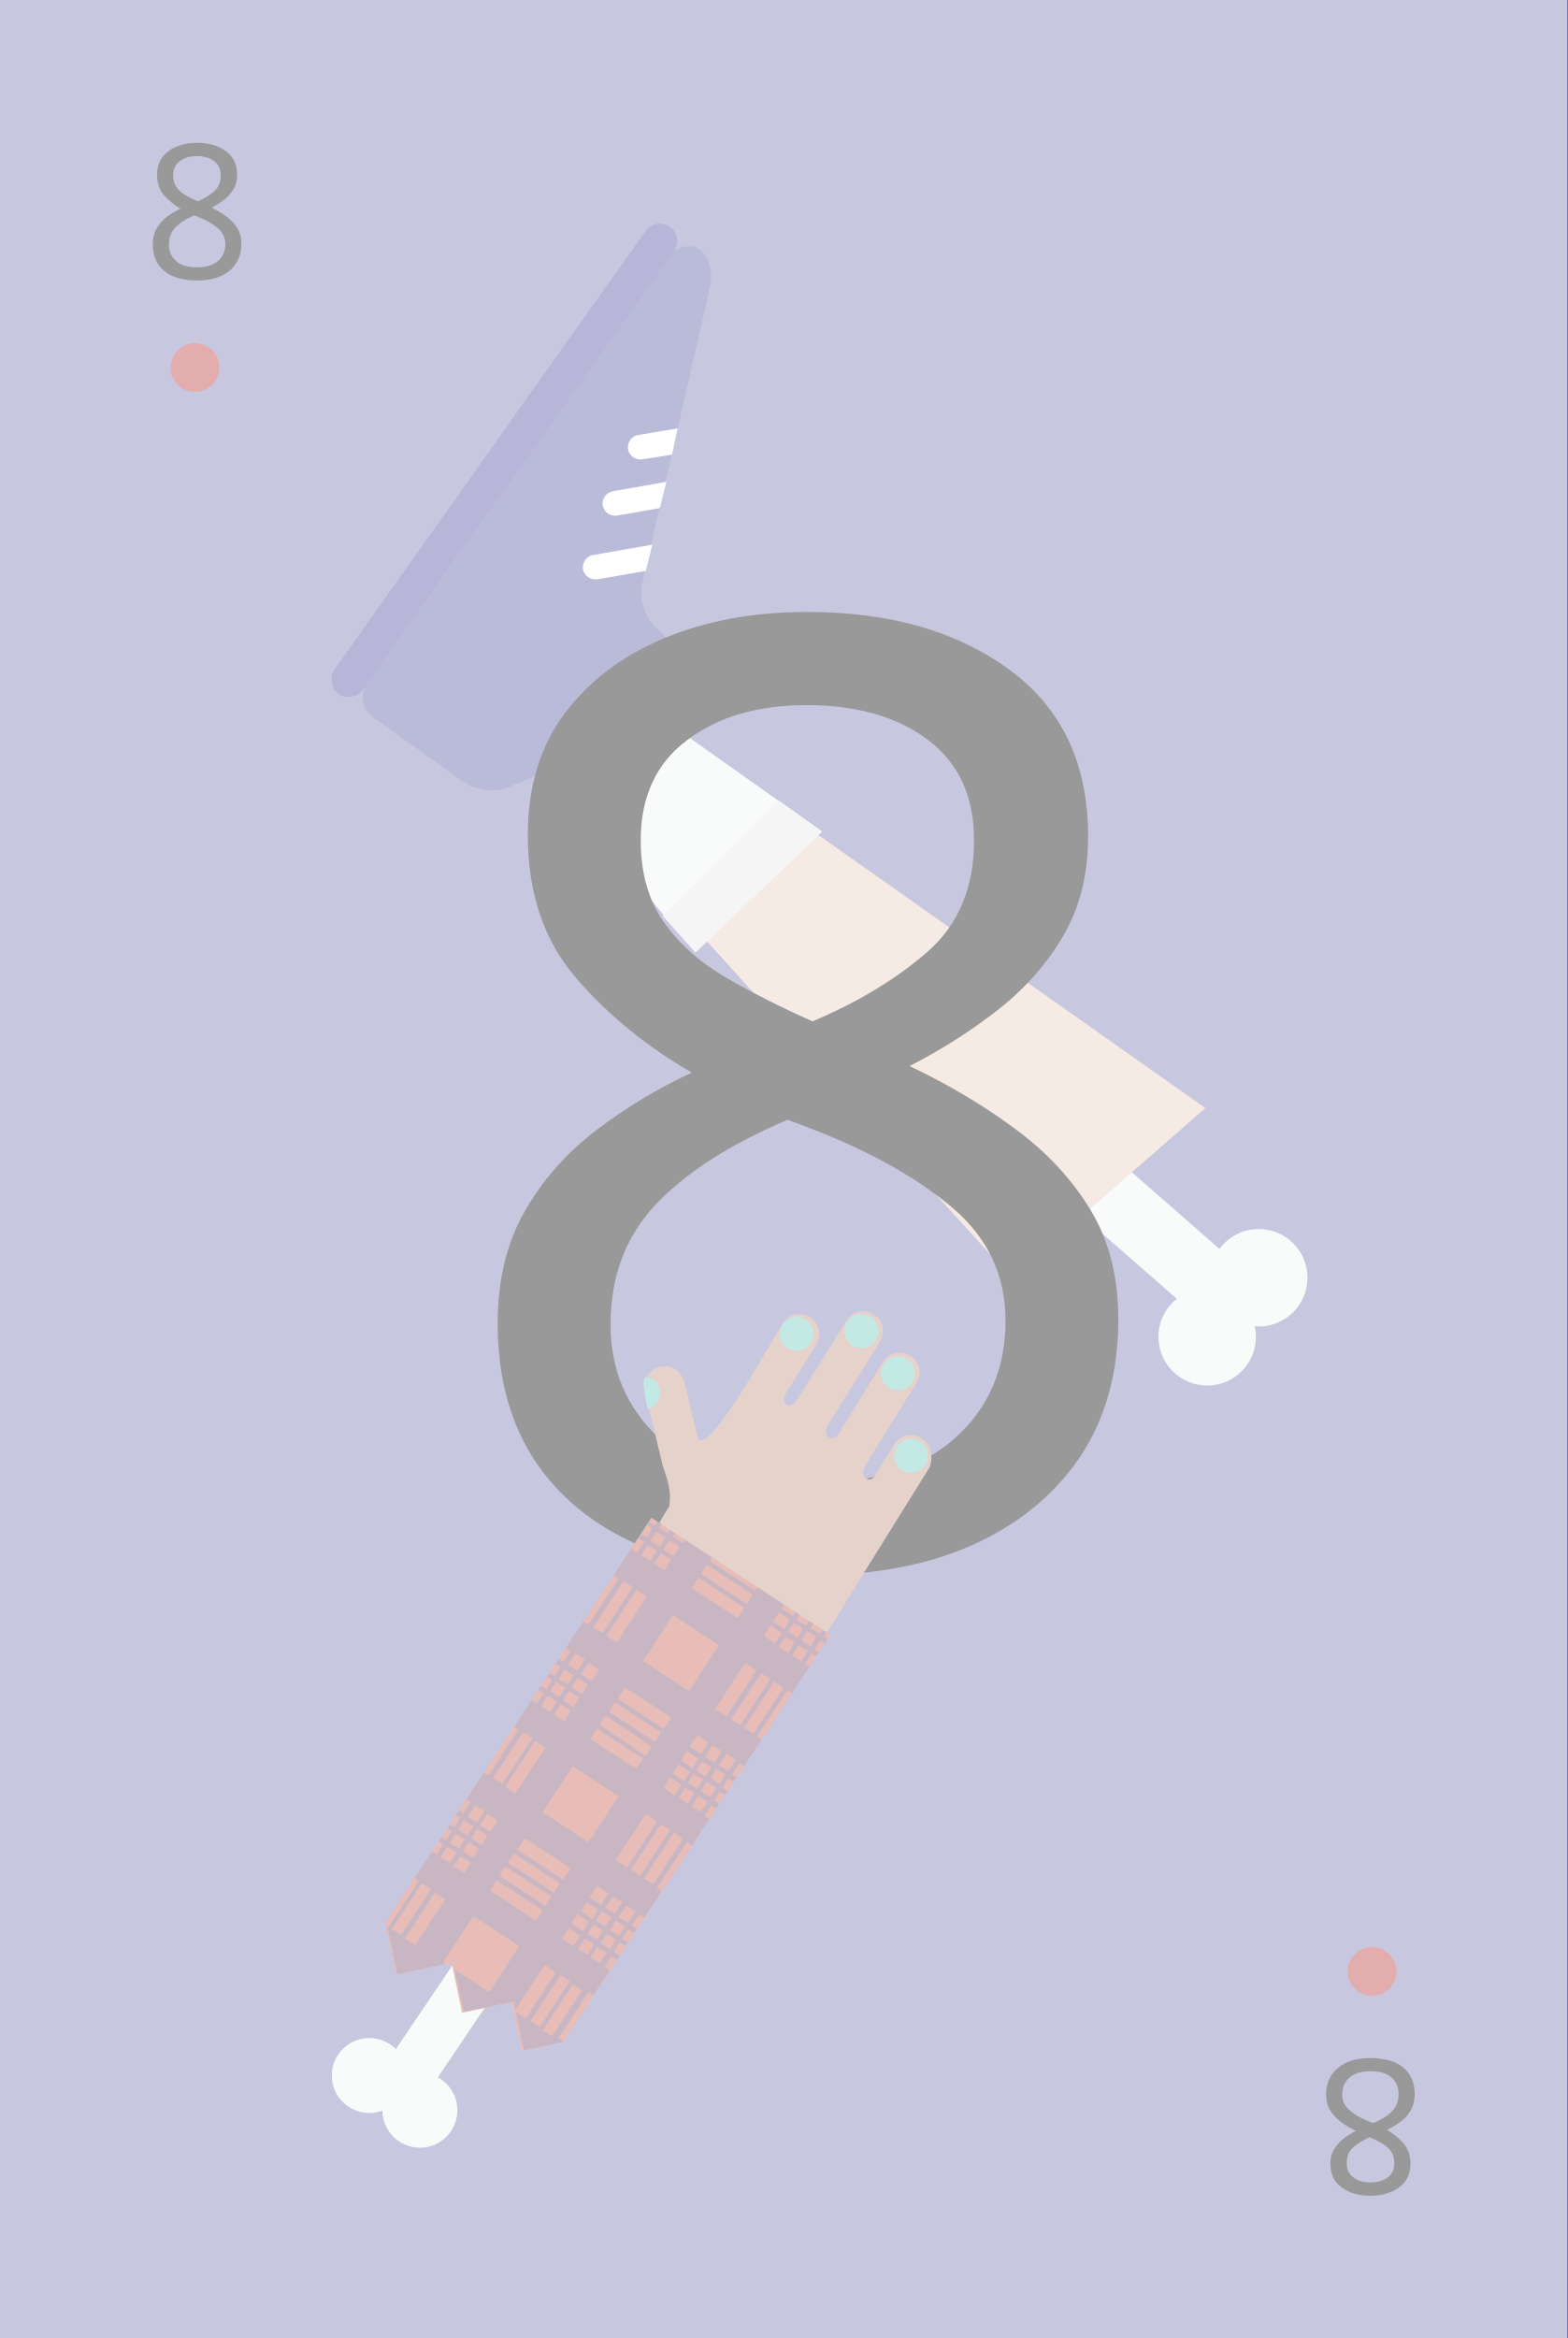
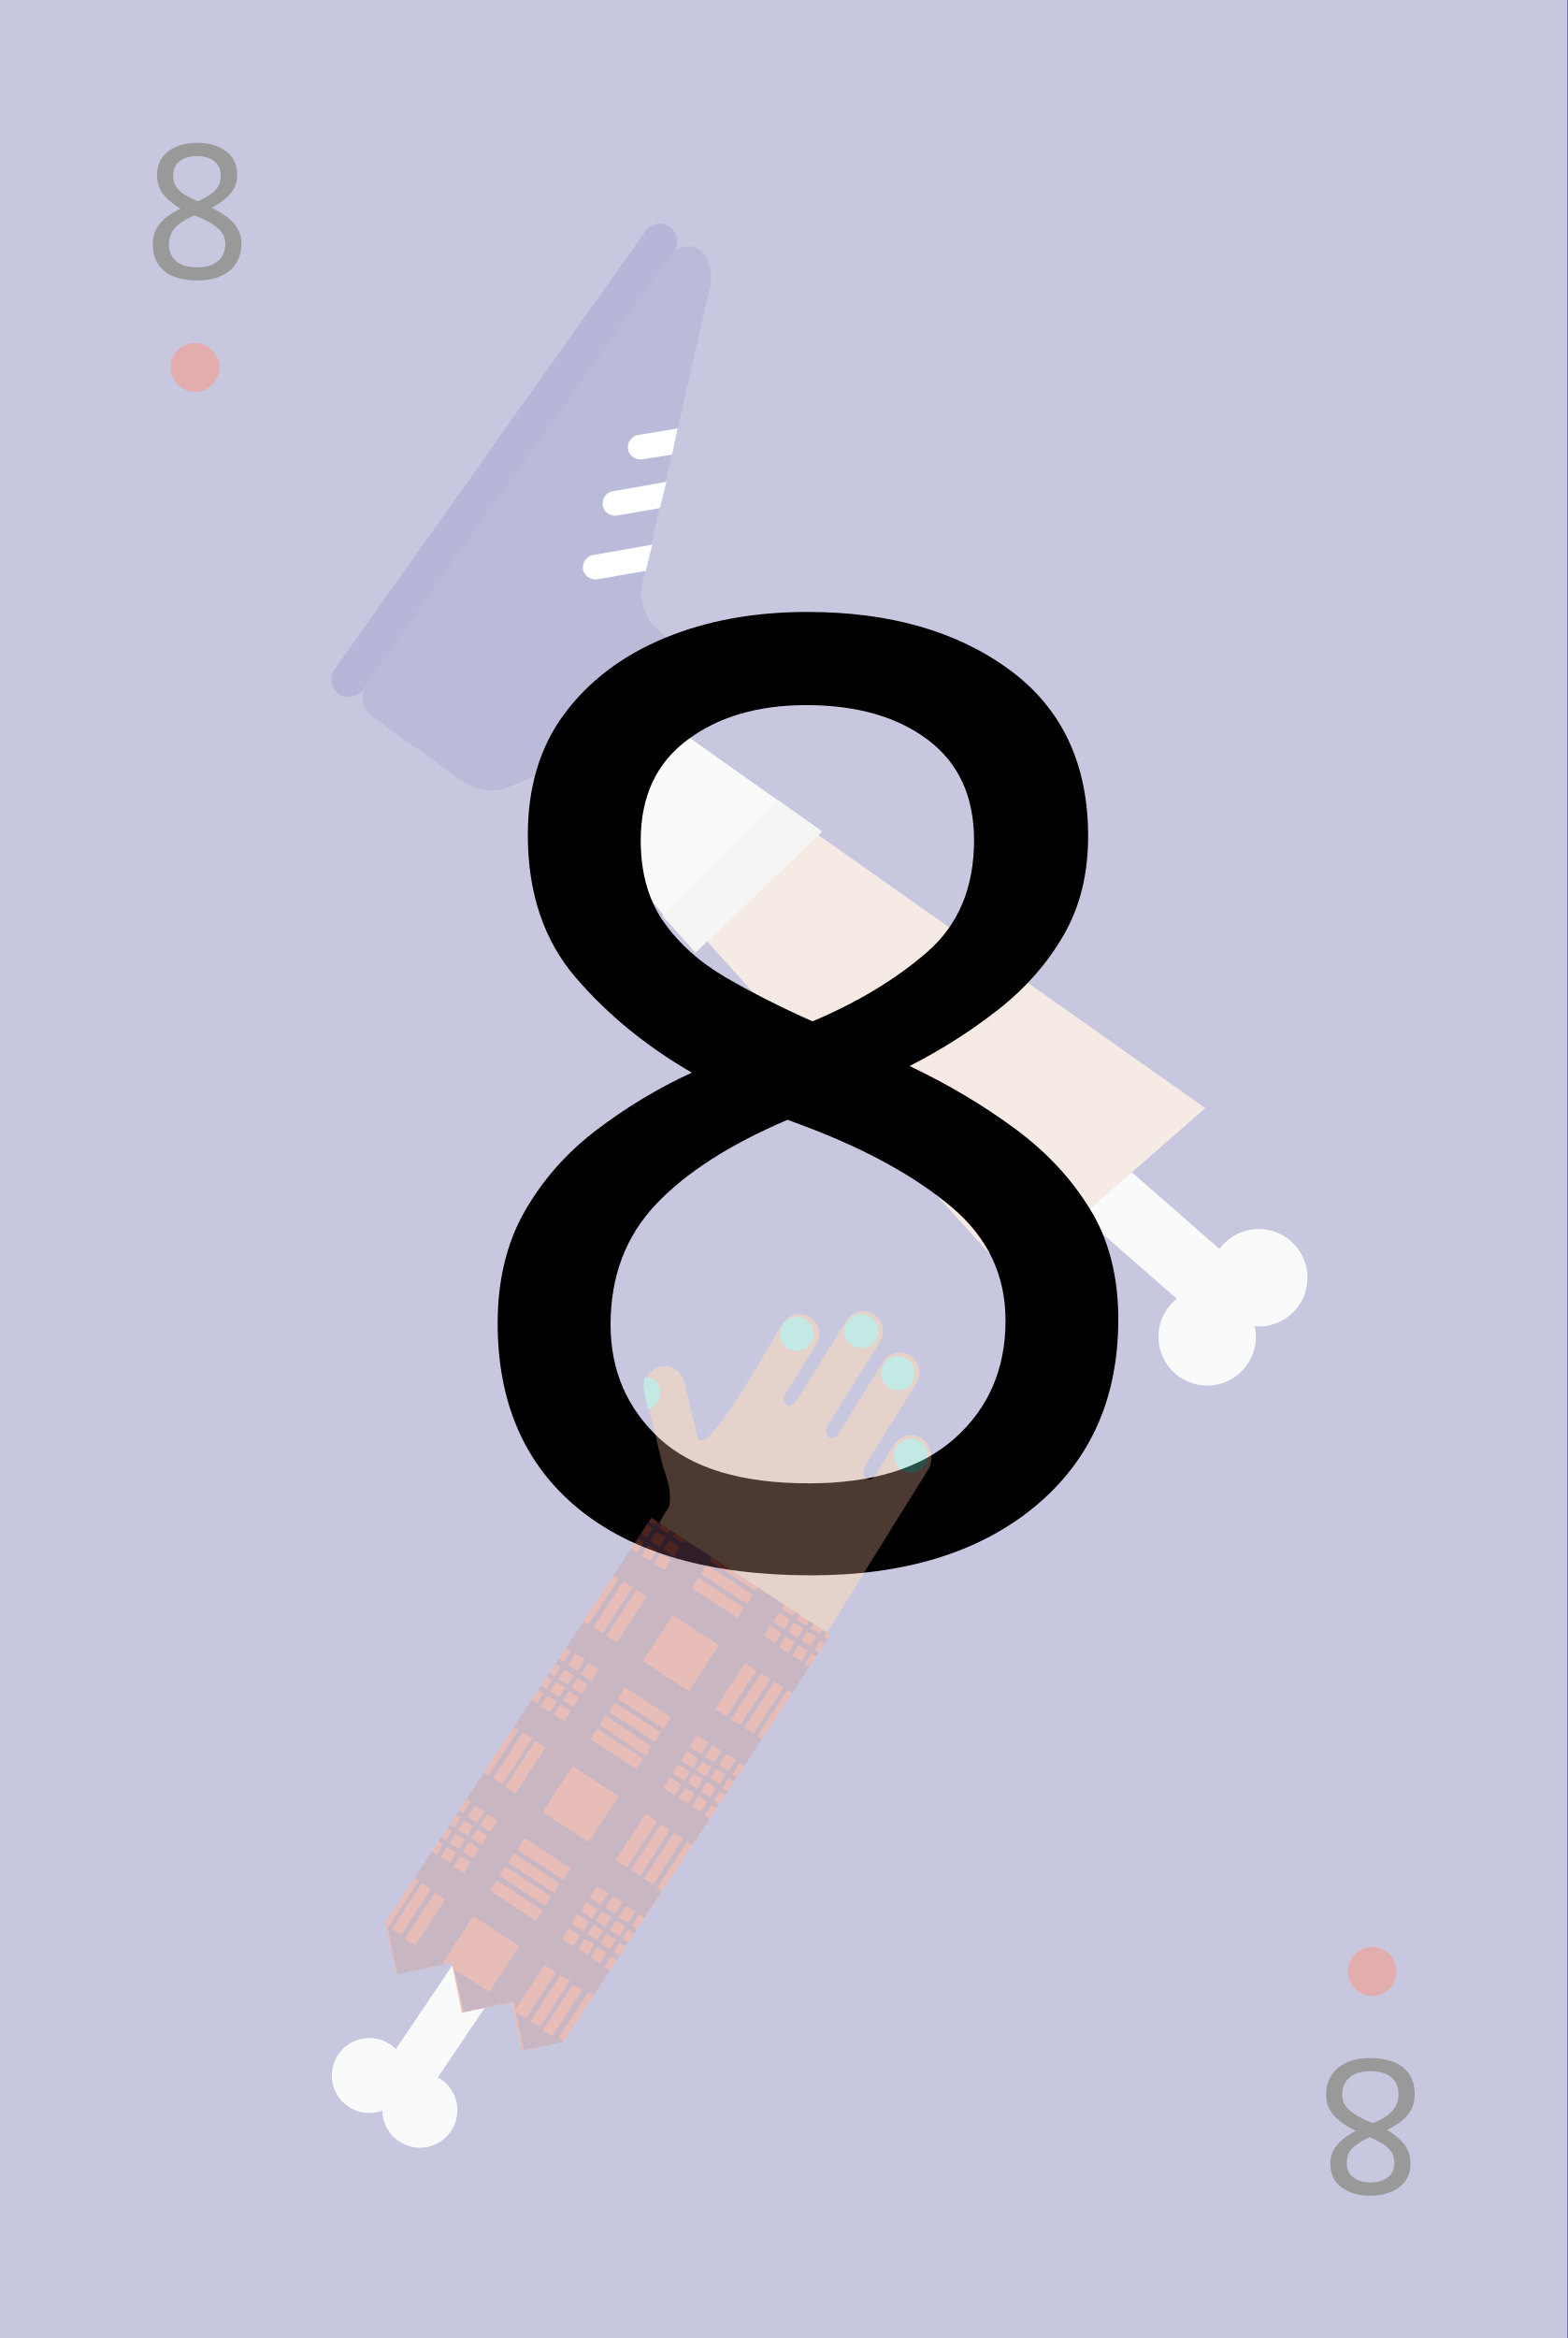
<svg xmlns="http://www.w3.org/2000/svg" xmlns:xlink="http://www.w3.org/1999/xlink" version="1.1" id="Layer_1" x="0px" y="0px" viewBox="0 0 167.2 249.4" enable-background="new 0 0 167.2 249.4" xml:space="preserve">
  <rect x="-5.7" y="-5.7" fill="#7674B1" width="178.6" height="260.8" />
  <g>
    <g>
      <rect x="115.6" y="112.2" transform="matrix(-0.6586 0.7525 -0.7525 -0.6586 293.9816 123.0272)" fill="#F1F2F2" width="7" height="32.1" />
      <circle fill="#F1F2F2" cx="134.3" cy="136.3" r="5.2" />
      <circle fill="#F1F2F2" cx="128.8" cy="142.6" r="5.2" />
    </g>
    <g>
      <polygon fill="#E9CBBC" points="50.9,73.3 55.6,66.7 128.6,118.2 107.9,136.3   " />
      <polygon fill="#F1F2F2" points="50.4,73.5 55.9,66.2 87.7,88.7 74.2,101.6   " />
      <polygon fill="#E6E7E8" points="70.7,97.7 83.1,85.4 87.7,88.7 74.2,101.6   " />
      <g>
        <path fill="#51569F" d="M68.5,62.4c-0.3,1.4,0.3,3.4,1.3,4.4l5.9,5.6c1,1,0.8,2.3-0.5,2.8l-21,8.8c-1.3,0.6-3.4,0.3-4.6-0.5     l-9.8-7c-1.2-0.8-1.5-2.5-0.6-3.7L49.8,58c0.8-1.2,2.2-3,2.9-4.2c0.8-1.1,2.1-3,2.9-4.2l15.7-22.1c0.8-1.2,2.3-1.6,3.3-0.9     s1.5,2.4,1.2,3.8L68.5,62.4z" />
        <path fill="#4D489E" d="M68.9,24.6L35.7,71.4c-0.6,0.8-0.4,2,0.4,2.6h0c0.8,0.6,2,0.4,2.6-0.4l33.2-46.8c0.6-0.8,0.4-2-0.4-2.6     l0,0C70.6,23.6,69.5,23.8,68.9,24.6z" />
        <path fill="#FFFFFF" d="M68.9,60.9l-5.2,0.9c-0.7,0.1-1.4-0.4-1.5-1.1c-0.1-0.7,0.4-1.4,1.1-1.5l6.3-1.1L68.9,60.9z" />
        <path fill="#FFFFFF" d="M70.4,54.2L65.8,55c-0.7,0.1-1.4-0.4-1.5-1.1c-0.1-0.7,0.4-1.4,1.1-1.5l5.7-1L70.4,54.2z" />
        <path fill="#FFFFFF" d="M71.7,48.5L68.5,49c-0.7,0.1-1.4-0.4-1.5-1.1c-0.1-0.7,0.4-1.4,1.1-1.5l4.2-0.7L71.7,48.5z" />
      </g>
    </g>
  </g>
  <circle fill="#BA3033" cx="20.8" cy="39.2" r="2.6" />
  <g>
    <text transform="matrix(1 0 0 1 15.3198 29.7173)" font-family="'RobotoSlab-Regular'" font-size="20">8</text>
  </g>
  <circle fill="#BA3033" cx="146.4" cy="210.3" r="2.6" />
  <g>
    <text transform="matrix(-1 0 0 -1 151.9257 219.7416)" font-family="'RobotoSlab-Regular'" font-size="20">8</text>
  </g>
-   <text transform="matrix(1 0 0 1 46.2383 166.6374)" font-family="'RobotoSlab-Thin'" font-size="140">8</text>
+   <text id="number" transform="matrix(1 0 0 1 46.2383 166.6374)" font-family="'RobotoSlab-Thin'" font-size="140">8</text>
  <g>
    <g>
      <rect x="46.9" y="200.2" transform="matrix(-0.8288 -0.5595 0.5595 -0.8288 -28.2999 416.5379)" fill="#F1F2F2" width="5.4" height="24.9" />
      <circle fill="#F1F2F2" cx="44.8" cy="225.1" r="4" />
      <circle fill="#F1F2F2" cx="39.4" cy="221.4" r="4" />
    </g>
    <g>
      <path fill="#BF8F7E" d="M98.3,153.4c-1-0.6-2.3-0.3-2.9,0.7l-2.1,3.4c-0.4,0.7-1.8,0.2-0.9-1.3c0.5-0.8,5.4-8.7,5.4-8.7    c0.6-1,0.3-2.3-0.7-2.9c-1-0.6-2.3-0.3-2.9,0.7l-4.7,7.6c-0.7,1.1-1.9,0.3-1.1-1c0.4-0.6,5.5-8.8,5.5-8.8c0.6-1,0.3-2.3-0.7-2.9    c-1-0.6-2.3-0.3-2.9,0.7l-5.3,8.5c-1,1.2-1.7,0.1-1.2-0.7c0.3-0.5,3.3-5.3,3.3-5.3c0.6-1,0.3-2.3-0.7-2.9c-1-0.6-2.3-0.3-2.9,0.7    c-2.3,3.8-8.4,14.8-9.1,12l-1.4-5.8c-0.3-1.1-1.4-1.9-2.6-1.6c-1.1,0.3-1.9,1.4-1.6,2.6l1.9,7.9c0,0,0,0,0,0c0,0,0,0,0,0    c0.4,1.3,1,2.6,0.7,4.4c-10.5,15.9,4,36,18.9,10.1l4.6-7.4l4.3-6.9C99.6,155.3,99.3,154,98.3,153.4z" />
      <g>
        <circle fill="#6AC7BB" cx="85" cy="142.3" r="1.8" />
      </g>
      <g>
        <circle fill="#6AC7BB" cx="91.9" cy="142" r="1.8" />
      </g>
      <g>
        <circle fill="#6AC7BB" cx="95.8" cy="146.5" r="1.8" />
      </g>
      <g>
        <circle fill="#6AC7BB" cx="97.2" cy="155.3" r="1.8" />
      </g>
      <g>
        <path fill="#6AC7BB" d="M68.7,148.2l0.2,1.1l0.2,1c0.9-0.2,1.5-1.2,1.3-2.1c-0.2-0.8-0.8-1.3-1.6-1.3     C68.7,147.2,68.6,147.7,68.7,148.2z" />
      </g>
    </g>
    <polyline fill="none" points="62.2,223.9 60.9,217.7 55.7,218.8 54.6,213.6 49.3,214.7 48.2,209.4 42.3,210.6 41,204.7 39.2,205.1    40.2,209.1 35.1,210.4  " />
    <polygon fill="#C55A4E" points="48.2,209.4 49.3,214.7 54.6,213.6 55.7,218.8 60.1,217.8 88.6,174.4 69.5,161.9 41.1,205.1    42.3,210.6  " />
    <g opacity="0.5">
      <defs>
        <polyline id="SVGID_7_" opacity="0.5" points="37.6,210.4 69.5,161.9 88.6,174.4 56.7,222.9    " />
      </defs>
      <clipPath id="SVGID_2_">
        <use xlink:href="#SVGID_7_" overflow="visible" />
      </clipPath>
      <path clip-path="url(#SVGID_2_)" fill="#273B83" d="M41.8,193.1l-0.7,1.1 M42.7,191.7l-0.6,1 M43.6,190.3l-0.6,1 M44.7,188.6    l-0.8,1.2 M49.9,180.9l-3.2,4.9 M53.4,175.6l-0.6,1 M54.4,174.2l-0.6,1 M55.5,172.5l-0.8,1.2 M40.5,204.8l3.2-4.8l1,0.6l-3.2,4.9    l-0.2-0.1l1.1,5.2l0,0l5.1-1.1l-0.2-0.2l3.2-4.9l4.9,3.2l-3.2,4.9l-3.7-2.4l1,4.5l5.3-1.1l1.1,5.2l4.3-0.9l-0.6-0.4l3.2-4.9    l1.1,0.7l-2.9,4.4l0.1,0L74,204L88,183l1.3,0.9l1.9-2.8l-1.3-0.9l0.7-1.1l1.3,0.9l0.3-0.4l-1.3-0.9l0.6-1l1.3,0.9l0.3-0.4    l-1.3-0.9l0.6-1l1.3,0.9l0.3-0.4l-1.3-0.9l0.8-1.2l1.3,0.9l1.9-2.8l-1.3-0.9l0.8-1.2l-2.8-1.9l-0.8,1.2l-1.1-0.7l0.8-1.2l-0.4-0.3    l-0.8,1.2l-1-0.6l0.8-1.2l-0.4-0.3l-0.8,1.2l-1-0.6l0.8-1.2l-0.4-0.3l-0.8,1.2l-1.2-0.8l0.8-1.2L85,163l-0.8,1.2l-4.9-3.2l0.8-1.2    l-2.8-1.9l-0.8,1.2l-1.1-0.7l0.8-1.2l-0.4-0.3l-0.8,1.2l-1-0.6l0.8-1.2l-0.4-0.3l-0.8,1.2l-1-0.6l0.8-1.2L73,155l-0.8,1.2    l-1.2-0.8l0.8-1.2l-2.8-1.9l-0.8,1.2l-1.2-0.8l-1.9,2.8l1.2,0.8l-0.8,1.2l-1.2-0.8l-0.3,0.4l1.2,0.8l-0.6,1l-1.2-0.8l-0.3,0.4    l1.2,0.8l-0.6,1l-1.2-0.8L62,160l1.2,0.8l-0.7,1.1l-1.2-0.8l-1.9,2.8l1.2,0.8l-3.2,4.9l-1.2-0.8 M88.2,171l1,0.6l-0.8,1.2l-1-0.6    L88.2,171z M88.1,173.3l-0.6,1l-1-0.6l0.6-1L88.1,173.3z M84.8,175.2l-0.7,1.1l-1-0.6l0.7-1.1L84.8,175.2z M84.1,174.1l0.6-1    l1,0.6l-0.6,1L84.1,174.1z M82.2,179.1l-3.2,4.9l-1-0.6l3.2-4.9L82.2,179.1z M77,186.8l-0.8,1.2l-1-0.6l0.8-1.2L77,186.8z     M75.9,188.5l-0.6,1l-1-0.6l0.6-1L75.9,188.5z M72.4,191.8l0.7-1.1l1,0.6l-0.7,1.1L72.4,191.8z M71.5,195.2l-3.2,4.9l-1-0.6    l3.2-4.9L71.5,195.2z M73.4,190.2l0.6-1l1,0.6l-0.6,1L73.4,190.2z M74.8,187.1l-1.2-0.8l0.8-1.2l1.2,0.8L74.8,187.1z M74.5,187.6    l-0.6,1l-1.2-0.8l0.6-1L74.5,187.6z M73.6,189l-0.6,1l-1.2-0.8l0.6-1L73.6,189z M72.7,190.4l-0.7,1.1l-1.2-0.8l0.7-1.1L72.7,190.4    z M70.1,194.3l-3.2,4.9l-1.2-0.8l3.2-4.9L70.1,194.3z M60.6,177.6l0.8-1.2l1,0.6l-0.8,1.2L60.6,177.6z M61.2,178.7l-0.6,1l-1-0.6    l0.6-1L61.2,178.7z M63.3,173.6l3.2-4.9l1,0.6l-3.2,4.9L63.3,173.6z M67.9,169.6l1.1,0.7l-3.2,4.9l-1.1-0.7L67.9,169.6z     M63.7,184.4l4.9,3.2l-0.7,1.1l-4.9-3.2L63.7,184.4z M69.5,186.3l-0.6,1L64,184l0.6-1L69.5,186.3z M65,182.6l0.6-1l4.9,3.2l-0.6,1    L65,182.6z M62.6,202.9l1.2,0.8l-0.6,1l-1.2-0.8L62.6,202.9z M62.9,202.4l0.8-1.2l1.2,0.8l-0.8,1.2L62.9,202.4z M70.8,184.4    l-4.9-3.2l0.8-1.2l4.9,3.2L70.8,184.4z M71.9,166l-1.1-0.7l0.6-1l1.1,0.7L71.9,166z M71.6,166.4l-0.7,1.1l-1.1-0.7l0.7-1.1    L71.6,166.4z M70.4,165l-1-0.6l0.6-1l1,0.6L70.4,165z M70.1,165.4l-0.7,1.1l-1-0.6l0.7-1.1L70.1,165.4z M69,164l-1-0.6l0.6-1    l1,0.6L69,164z M68.7,164.5l-0.7,1.1l-1-0.6l0.7-1.1L68.7,164.5z M66,168.4l-3.2,4.9l-1-0.6l3.2-4.9L66,168.4z M60.9,176.1    l-0.8,1.2l-1-0.6l0.8-1.2L60.9,176.1z M59.8,177.8l-0.6,1l-1-0.6l0.6-1L59.8,177.8z M58.9,179.2l-0.6,1l-1-0.6l0.6-1L58.9,179.2z     M58,180.6l-0.7,1.1l-1-0.6L57,180L58,180.6z M55.3,184.5l-3.2,4.9l-1-0.6l3.2-4.9L55.3,184.5z M50.2,192.2l-0.8,1.2l-1-0.6    l0.8-1.2L50.2,192.2z M49.1,193.9l-0.6,1l-1-0.6l0.6-1L49.1,193.9z M48.2,195.3l-0.6,1l-1-0.6l0.6-1L48.2,195.3z M47.7,197l1,0.6    l-0.7,1.1l-1-0.6L47.7,197z M48,196.6l0.6-1l1,0.6l-0.6,1L48,196.6z M48.9,195.2l0.6-1l1,0.6l-0.6,1L48.9,195.2z M49.9,193.8    l0.8-1.2l1,0.6l-0.8,1.2L49.9,193.8z M52.6,189.7l3.2-4.9l1,0.6l-3.2,4.9L52.6,189.7z M57.7,182l0.7-1.1l1,0.6l-0.7,1.1L57.7,182z     M58.7,180.4l0.6-1l1,0.6l-0.6,1L58.7,180.4z M59.8,181.8l1.1,0.7l-0.7,1.1l-1.1-0.7L59.8,181.8z M60.1,181.4l0.6-1l1.1,0.7    l-0.6,1L60.1,181.4z M61,180l0.6-1l1.1,0.7l-0.6,1L61,180z M62,178.6l0.8-1.2l1.1,0.7l-0.8,1.2L62,178.6z M61.1,188.4l4.9,3.2    l-3.2,4.9l-4.9-3.2L61.1,188.4z M60.7,205.7l1.2,0.8l-0.7,1.1l-1.2-0.8L60.7,205.7z M61,205.2l0.6-1l1.2,0.8l-0.6,1L61,205.2z     M62.4,206.8l1,0.6l-0.7,1.1l-1-0.6L62.4,206.8z M62.7,206.3l0.6-1l1,0.6l-0.6,1L62.7,206.3z M63.6,204.9l0.6-1l1,0.6l-0.6,1    L63.6,204.9z M64.6,203.5l0.8-1.2l1,0.6l-0.8,1.2L64.6,203.5z M65.7,204.9l1,0.6l-0.6,1l-1-0.6L65.7,204.9z M66,204.5l0.8-1.2    l1,0.6l-0.8,1.2L66,204.5z M68.7,200.4l3.2-4.9l1,0.6l-3.2,4.9L68.7,200.4z M73.8,192.7l0.7-1.1l1,0.6l-0.7,1.1L73.8,192.7z     M74.8,191.1l0.6-1l1,0.6l-0.6,1L74.8,191.1z M75.8,189.7l0.6-1l1,0.6l-0.6,1L75.8,189.7z M76.7,188.3l0.8-1.2l1,0.6l-0.8,1.2    L76.7,188.3z M79.4,184.3l3.2-4.9l1,0.6l-3.2,4.9L79.4,184.3z M84.5,176.6l0.7-1.1l1,0.6l-0.7,1.1L84.5,176.6z M85.5,175l0.6-1    l1,0.6l-0.6,1L85.5,175z M86.8,170.1l1,0.6l-0.8,1.2l-1-0.6L86.8,170.1z M86.6,172.4l-0.6,1l-1-0.6l0.6-1L86.6,172.4z M85.1,169    l1.2,0.8l-0.8,1.2l-1.2-0.8L85.1,169z M84,170.6l1.2,0.8l-0.6,1l-1.2-0.8L84,170.6z M83.1,172l1.2,0.8l-0.6,1l-1.2-0.8L83.1,172z     M82.2,173.4l1.2,0.8l-0.7,1.1l-1.2-0.8L82.2,173.4z M79.5,177.4l1.2,0.8l-3.2,4.9l-1.2-0.8L79.5,177.4z M77.4,163.9l4.9,3.2    l-0.8,1.2l-4.9-3.2L77.4,163.9z M76.3,165.5l4.9,3.2l-0.6,1l-4.9-3.2L76.3,165.5z M75.4,166.9l4.9,3.2l-0.6,1l-4.9-3.2L75.4,166.9    z M74.5,168.3l4.9,3.2l-0.7,1.1l-4.9-3.2L74.5,168.3z M71.8,172.3l4.9,3.2l-3.2,4.9l-4.9-3.2L71.8,172.3z M73.5,161.2l1.1,0.7    l-0.8,1.2l-1.1-0.7L73.5,161.2z M73.5,163.6l-0.6,1l-1.1-0.7l0.6-1L73.5,163.6z M72.1,160.3l1,0.6l-0.8,1.2l-1-0.6L72.1,160.3z     M71.9,162.6l-0.6,1l-1-0.6l0.6-1L71.9,162.6z M70.7,159.4l1,0.6l-0.8,1.2l-1-0.6L70.7,159.4z M70.5,161.7l-0.6,1l-1-0.6l0.6-1    L70.5,161.7z M69,158.3l1.2,0.8l-0.8,1.2l-1.2-0.8L69,158.3z M67.9,159.9l1.2,0.8l-0.6,1l-1.2-0.8L67.9,159.9z M67,161.3l1.2,0.8    l-0.6,1l-1.2-0.8L67,161.3z M66.1,162.7l1.2,0.8l-0.7,1.1l-1.2-0.8L66.1,162.7z M63.4,166.7l1.2,0.8l-3.2,4.9l-1.2-0.8L63.4,166.7    z M58.3,174.4l1.2,0.8l-0.8,1.2l-1.2-0.8L58.3,174.4z M57.2,176l1.2,0.8l-0.6,1l-1.2-0.8L57.2,176z M56.3,177.4l1.2,0.8l-0.6,1    l-1.2-0.8L56.3,177.4z M55.3,178.8l1.2,0.8l-0.7,1.1l-1.2-0.8L55.3,178.8z M52.7,182.8l1.2,0.8l-3.2,4.9l-1.2-0.8L52.7,182.8z     M47.6,190.5l1.2,0.8l-0.8,1.2l-1.2-0.8L47.6,190.5z M46.5,192.2l1.2,0.8l-0.6,1l-1.2-0.8L46.5,192.2z M40,204.6l-1.2-0.8l3.2-4.9    l1.2,0.8L40,204.6z M45.1,196.9l-1.2-0.8l0.7-1.1l1.2,0.8L45.1,196.9z M44.9,194.5l0.6-1l1.2,0.8l-0.6,1L44.9,194.5z M45.6,197.2    l0.7-1.1l1,0.6l-0.7,1.1L45.6,197.2z M41.8,205.8l3.2-4.9l1,0.6l-3.2,4.9L41.8,205.8z M44.3,207.5l-1.1-0.7l3.2-4.9l1.1,0.7    L44.3,207.5z M49.5,199.8l-1.1-0.7l0.7-1.1l1.1,0.7L49.5,199.8z M50.5,198.2l-1.1-0.7l0.6-1l1.1,0.7L50.5,198.2z M51.4,196.8    l-1.1-0.7l0.6-1l1.1,0.7L51.4,196.8z M52.3,195.4l-1.1-0.7l0.8-1.2l1.1,0.7L52.3,195.4z M55,191.3l-1.1-0.7l3.2-4.9l1.1,0.7    L55,191.3z M57.2,204.9l-4.9-3.2l0.7-1.1l4.9,3.2L57.2,204.9z M58.2,203.3l-4.9-3.2l0.6-1l4.9,3.2L58.2,203.3z M59.1,201.9    l-4.9-3.2l0.6-1l4.9,3.2L59.1,201.9z M55.2,197.3l0.8-1.2l4.9,3.2l-0.8,1.2L55.2,197.3z M54.9,214.5l3.2-4.9l1.2,0.8l-3.2,4.9    L54.9,214.5z M56.6,215.6l3.2-4.9l1,0.6l-3.2,4.9L56.6,215.6z M58.9,217.2l-1-0.6l3.2-4.9l1,0.6L58.9,217.2z M64,209.4l-1-0.6    l0.7-1.1l1,0.6L64,209.4z M64.1,207.3l0.6-1l1,0.6l-0.6,1L64.1,207.3z M65.6,210.5l-1.1-0.7l0.7-1.1l1.1,0.7L65.6,210.5z     M66.6,208.9l-1.1-0.7l0.6-1l1.1,0.7L66.6,208.9z M67.5,207.5l-1.1-0.7l0.6-1l1.1,0.7L67.5,207.5z M68.5,206.1l-1.1-0.7l0.8-1.2    l1.1,0.7L68.5,206.1z M71.2,202.1l-1.1-0.7l3.2-4.9l1.1,0.7L71.2,202.1z M76.3,194.4l-1.1-0.7l0.7-1.1l1.1,0.7L76.3,194.4z     M77.3,192.8l-1.1-0.7l0.6-1l1.1,0.7L77.3,192.8z M78.2,191.4l-1.1-0.7l0.6-1l1.1,0.7L78.2,191.4z M79.2,190l-1.1-0.7l0.8-1.2    l1.1,0.7L79.2,190z M81.9,185.9l-1.1-0.7l3.2-4.9l1.1,0.7L81.9,185.9z M87,178.2l-1.1-0.7l0.7-1.1l1.1,0.7L87,178.2z M88,176.7    l-1.1-0.7l0.6-1l1.1,0.7L88,176.7z M89,175.3l-1.1-0.7l0.6-1l1.1,0.7L89,175.3z M89.9,173.9l-1.1-0.7l0.8-1.2l1.1,0.7L89.9,173.9z    " />
      <polygon clip-path="url(#SVGID_2_)" fill="#273B83" points="31.4,206.7 31,206.5 30.7,207 31.5,207.5 31.4,206.7   " />
      <polyline clip-path="url(#SVGID_2_)" fill="#273B83" points="39.3,215.2 39.2,215.2 38.7,215.9 38.1,215.4 33.4,216.4 31.7,208.3     31.4,208.7 30.1,207.9 29.8,208.4 31.1,209.2 30.3,210.3 29.1,209.5 27.2,212.3 28.4,213.1 27,215.3 29.8,217.2 31.3,215     32.5,215.8 31,218 31.5,218.3 33,216.1 33.9,216.8 32.4,219 32.9,219.3 34.4,217.1 35.3,217.7 33.8,219.9 34.3,220.2 35.8,218     36.9,218.7 35.4,220.9 38.2,222.8 39.7,220.6   " />
    </g>
  </g>
  <g id="muted" opacity="0.6">
    <rect fill="#fff" x="0" y="0" width="167.2" height="249.4" />
+     <use xlink:href="#number" />
  </g>
</svg>
